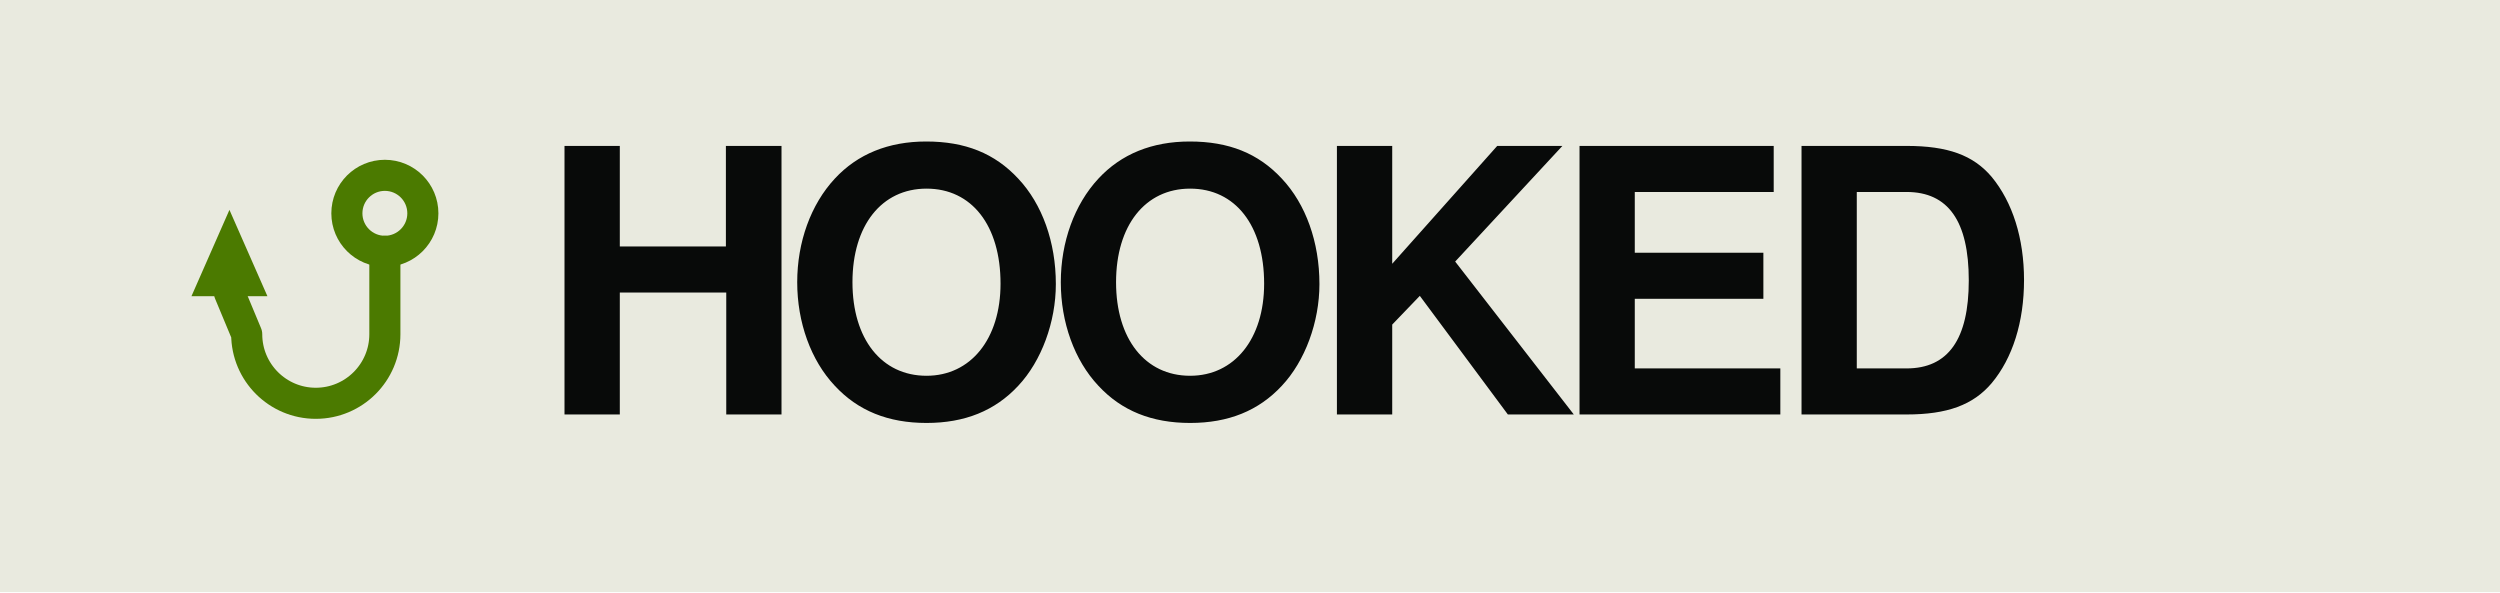
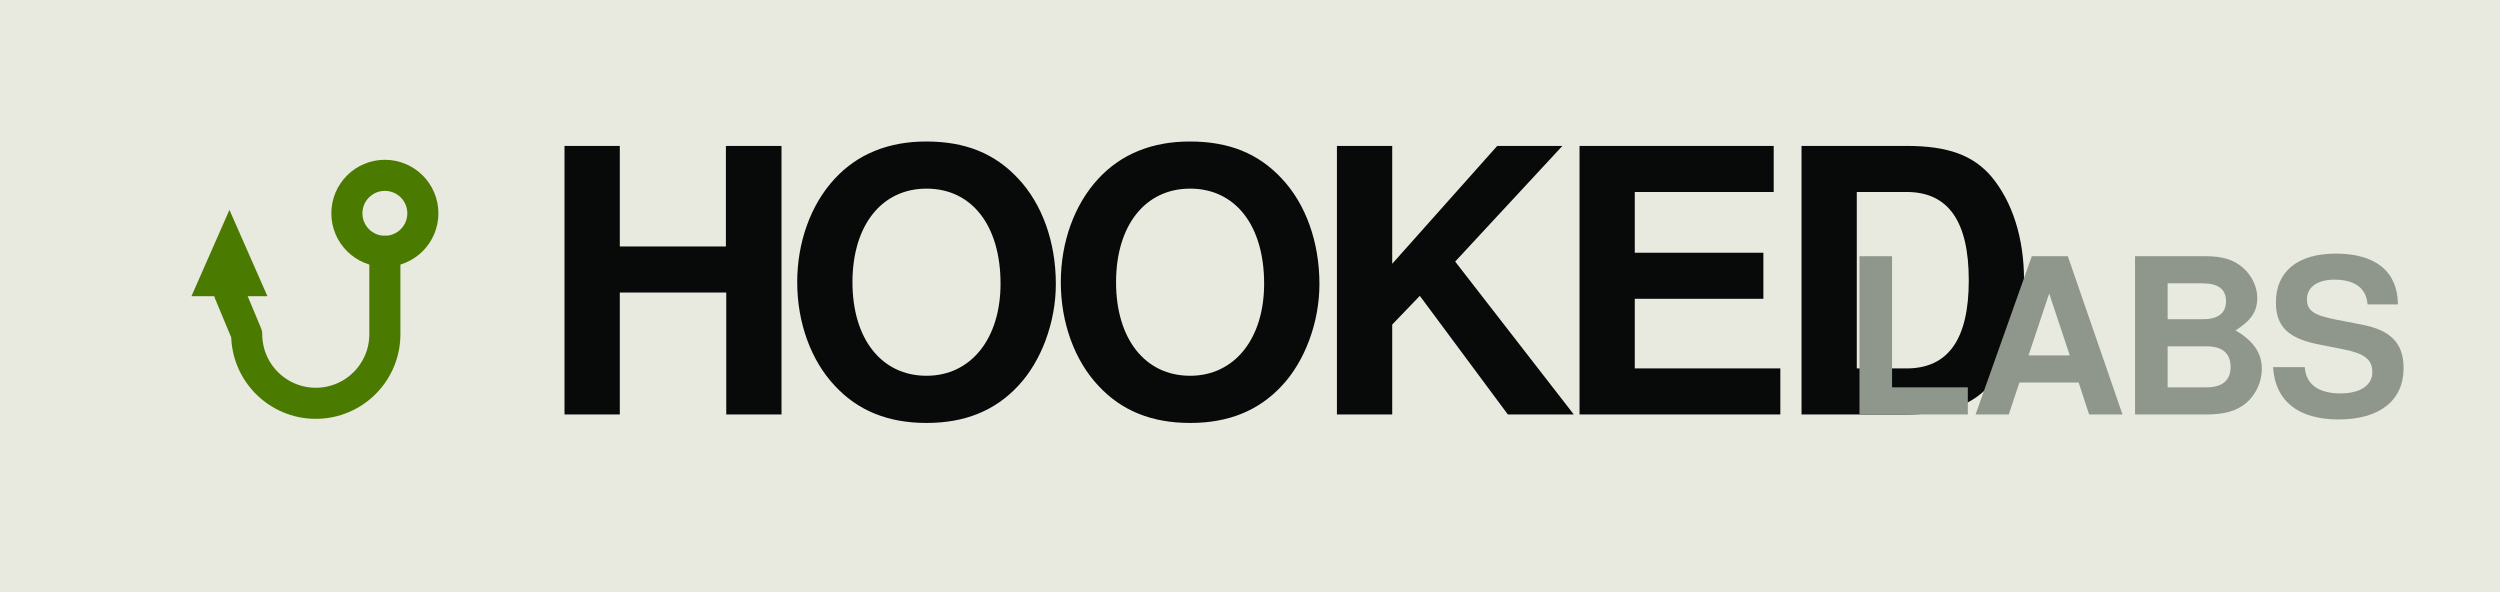
<svg xmlns="http://www.w3.org/2000/svg" viewBox="0 0 760 180" width="760" height="180" role="img" aria-label="HOOKED">
  <rect width="760" height="180" fill="#E9EADF" />
  <g transform="translate(51.9 47.0) scale(1.05)">
    <g fill="none" stroke="#4B7A00" stroke-width="9" stroke-linecap="round" stroke-linejoin="round">
      <circle cx="62" cy="17" r="11" />
      <path d="M62 28 V52 A20 20 0 1 1 22 52 L17 40" />
    </g>
    <path d="M17 16 L28 41 L6 41 Z" fill="#4B7A00" stroke="none" />
  </g>
  <text x="164" y="126" font-family="Helvetica Neue, Helvetica, Arial, sans-serif" font-weight="900" font-size="112" letter-spacing="-7" fill="#080A09">HOOKED</text>
+   <text x="560" y="126" font-family="Helvetica Neue, Helvetica, Arial, sans-serif" font-weight="800" font-size="66" letter-spacing="-2" fill="#8F978D">LABS</text>
</svg>
